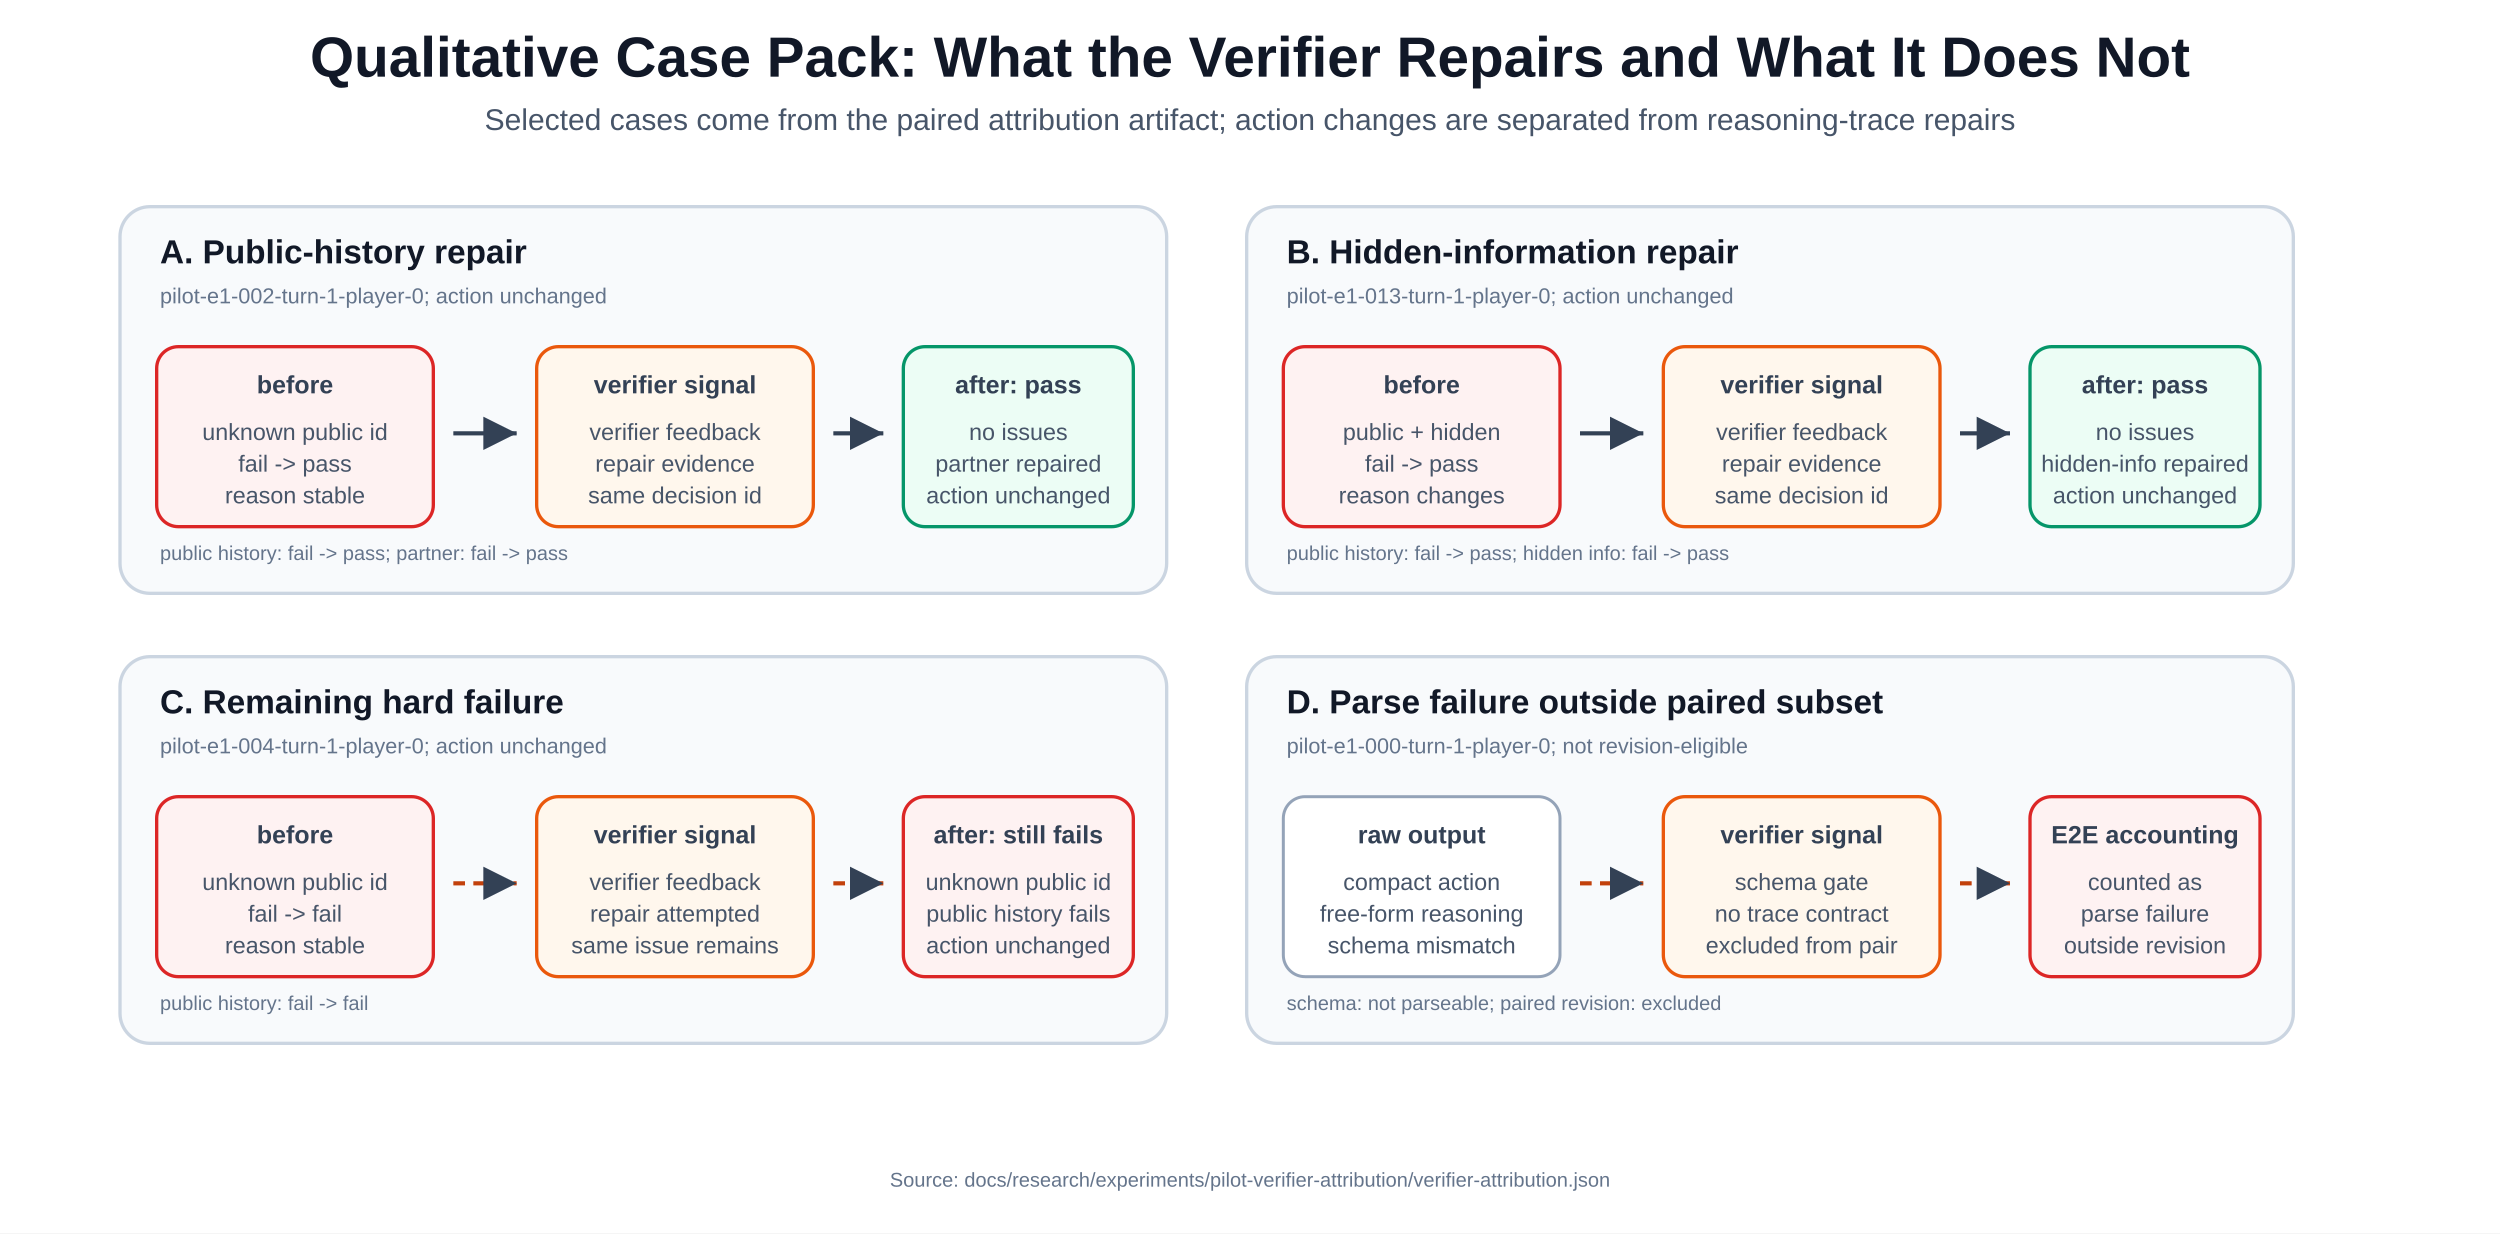
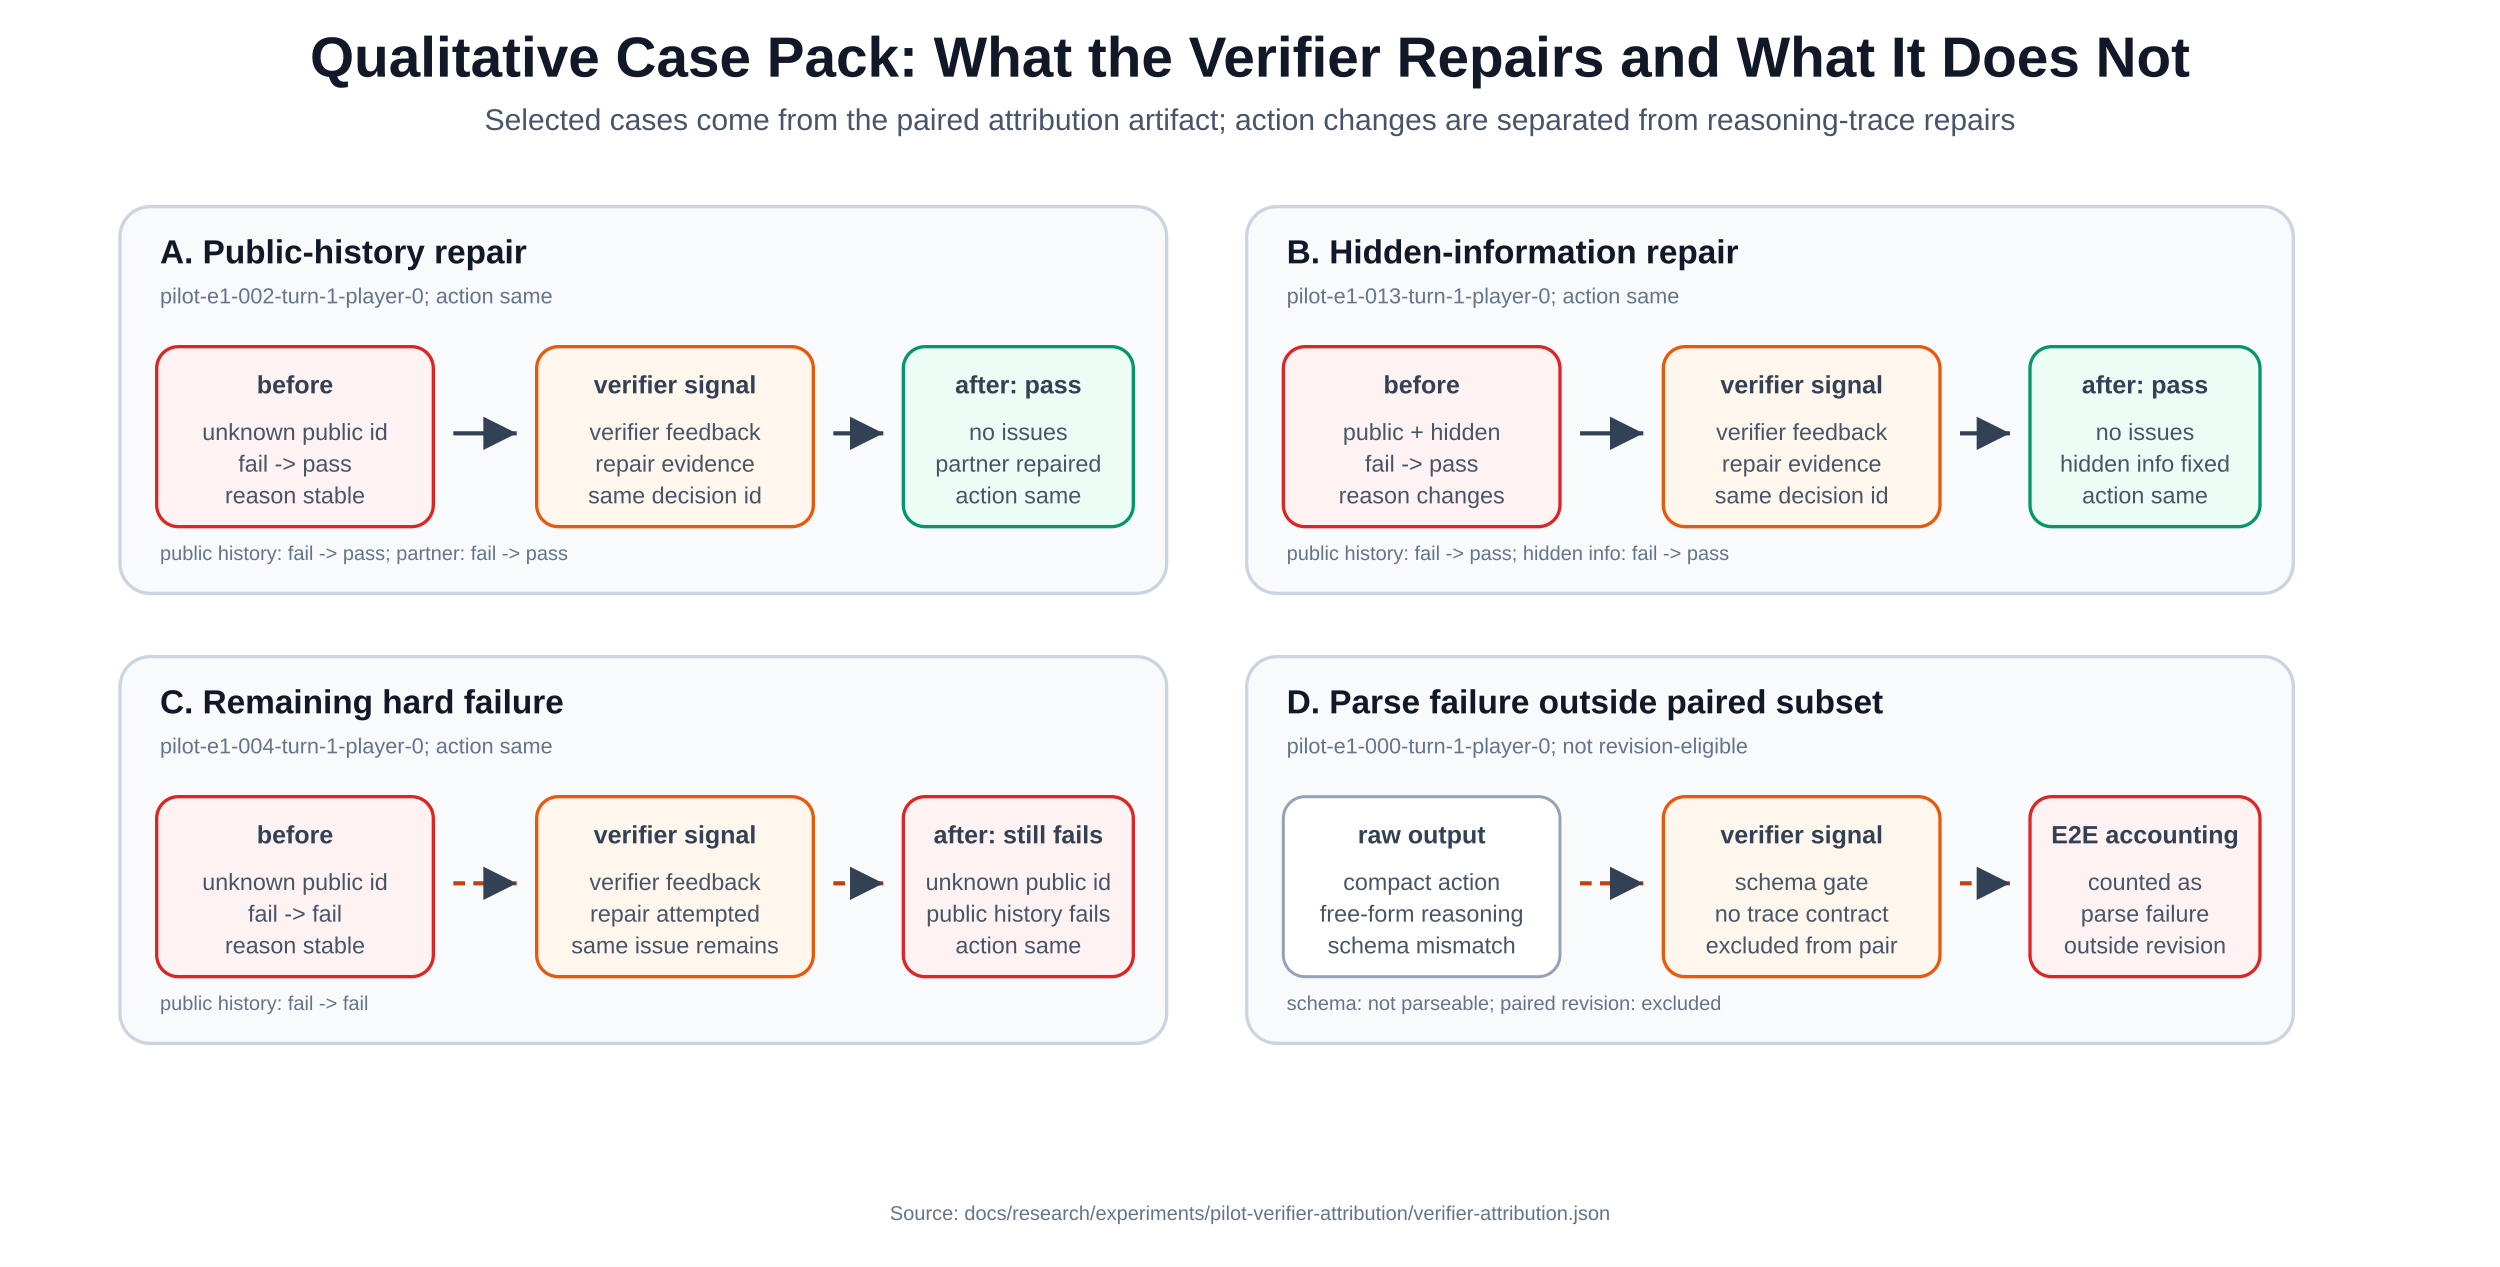
- <svg xmlns="http://www.w3.org/2000/svg" width="1500" height="740" viewBox="0 0 1500 740" role="img" aria-labelledby="title desc">
+ <svg xmlns="http://www.w3.org/2000/svg" width="1500" height="760" viewBox="0 0 1500 760" role="img" aria-labelledby="title desc">
  <defs>
    <marker id="arrow" markerWidth="12" markerHeight="12" refX="10" refY="6" orient="auto" markerUnits="strokeWidth">
      <path d="M2,2 L10,6 L2,10 Z" fill="#334155" />
    </marker>
    <style>
      .title { font: 700 34px Arial, Helvetica, sans-serif; fill: #111827; }
      .subtitle { font: 400 18px Arial, Helvetica, sans-serif; fill: #475569; }
      .panel-title { font: 700 20px Arial, Helvetica, sans-serif; fill: #111827; }
      .id { font: 400 13px Arial, Helvetica, sans-serif; fill: #64748b; }
      .label { font: 700 15px Arial, Helvetica, sans-serif; fill: #334155; }
      .text { font: 400 14px Arial, Helvetica, sans-serif; fill: #475569; }
      .tiny { font: 400 12px Arial, Helvetica, sans-serif; fill: #64748b; }
      .panel { fill: #f8fafc; stroke: #cbd5e1; stroke-width: 2; }
      .before { fill: #fef2f2; stroke: #dc2626; stroke-width: 2; }
      .after { fill: #ecfdf5; stroke: #059669; stroke-width: 2; }
      .feedback { fill: #fff7ed; stroke: #ea580c; stroke-width: 2; }
      .neutral { fill: #ffffff; stroke: #94a3b8; stroke-width: 1.8; }
      .arrow { stroke: #334155; stroke-width: 2.5; fill: none; marker-end: url(#arrow); }
      .bad { stroke: #c2410c; stroke-width: 2.5; fill: none; stroke-dasharray: 7 5; marker-end: url(#arrow); }
      .source { font: 400 12px Arial, Helvetica, sans-serif; fill: #64748b; }
    </style>
  </defs>
-   <rect width="1500" height="740" fill="#ffffff" />
+   <rect width="1500" height="760" fill="#ffffff" />
  <text x="750" y="46" text-anchor="middle" class="title">Qualitative Case Pack: What the Verifier Repairs and What It Does Not</text>
  <text x="750" y="78" text-anchor="middle" class="subtitle">Selected cases come from the paired attribution artifact; action changes are separated from reasoning-trace repairs</text>
  <g transform="translate(72,124)">
    <rect width="628" height="232" rx="18" class="panel" />
    <text x="24" y="34" class="panel-title">A. Public-history repair</text>
-     <text x="24" y="58" class="id">pilot-e1-002-turn-1-player-0; action unchanged</text>
+     <text x="24" y="58" class="id">pilot-e1-002-turn-1-player-0; action same</text>
    <g>
      <rect x="22" y="84" width="166" height="108" rx="13" class="before" />
      <text x="105" y="112" text-anchor="middle" class="label">before</text>
      <text x="105" y="140" text-anchor="middle" class="text">unknown public id</text>
      <text x="105" y="159" text-anchor="middle" class="text">fail -&gt; pass</text>
      <text x="105" y="178" text-anchor="middle" class="text">reason stable</text>
    </g>
    <path d="M200,136 H238" class="arrow" />
    <g>
      <rect x="250" y="84" width="166" height="108" rx="13" class="feedback" />
      <text x="333" y="112" text-anchor="middle" class="label">verifier signal</text>
      <text x="333" y="140" text-anchor="middle" class="text">verifier feedback</text>
      <text x="333" y="159" text-anchor="middle" class="text">repair evidence</text>
      <text x="333" y="178" text-anchor="middle" class="text">same decision id</text>
    </g>
    <path d="M428,136 H458" class="arrow" />
    <g>
      <rect x="470" y="84" width="138" height="108" rx="13" class="after" />
      <text x="539" y="112" text-anchor="middle" class="label">after: pass</text>
      <text x="539" y="140" text-anchor="middle" class="text">no issues</text>
      <text x="539" y="159" text-anchor="middle" class="text">partner repaired</text>
-       <text x="539" y="178" text-anchor="middle" class="text">action unchanged</text>
+       <text x="539" y="178" text-anchor="middle" class="text">action same</text>
    </g>
    <text x="24" y="212" class="tiny">public history: fail -&gt; pass; partner: fail -&gt; pass</text>
  </g>
  <g transform="translate(748,124)">
    <rect width="628" height="232" rx="18" class="panel" />
    <text x="24" y="34" class="panel-title">B. Hidden-information repair</text>
-     <text x="24" y="58" class="id">pilot-e1-013-turn-1-player-0; action unchanged</text>
+     <text x="24" y="58" class="id">pilot-e1-013-turn-1-player-0; action same</text>
    <g>
      <rect x="22" y="84" width="166" height="108" rx="13" class="before" />
      <text x="105" y="112" text-anchor="middle" class="label">before</text>
      <text x="105" y="140" text-anchor="middle" class="text">public + hidden</text>
      <text x="105" y="159" text-anchor="middle" class="text">fail -&gt; pass</text>
      <text x="105" y="178" text-anchor="middle" class="text">reason changes</text>
    </g>
    <path d="M200,136 H238" class="arrow" />
    <g>
      <rect x="250" y="84" width="166" height="108" rx="13" class="feedback" />
      <text x="333" y="112" text-anchor="middle" class="label">verifier signal</text>
      <text x="333" y="140" text-anchor="middle" class="text">verifier feedback</text>
      <text x="333" y="159" text-anchor="middle" class="text">repair evidence</text>
      <text x="333" y="178" text-anchor="middle" class="text">same decision id</text>
    </g>
    <path d="M428,136 H458" class="arrow" />
    <g>
      <rect x="470" y="84" width="138" height="108" rx="13" class="after" />
      <text x="539" y="112" text-anchor="middle" class="label">after: pass</text>
      <text x="539" y="140" text-anchor="middle" class="text">no issues</text>
-       <text x="539" y="159" text-anchor="middle" class="text">hidden-info repaired</text>
-       <text x="539" y="178" text-anchor="middle" class="text">action unchanged</text>
+       <text x="539" y="159" text-anchor="middle" class="text">hidden info fixed</text>
+       <text x="539" y="178" text-anchor="middle" class="text">action same</text>
    </g>
    <text x="24" y="212" class="tiny">public history: fail -&gt; pass; hidden info: fail -&gt; pass</text>
  </g>
  <g transform="translate(72,394)">
    <rect width="628" height="232" rx="18" class="panel" />
    <text x="24" y="34" class="panel-title">C. Remaining hard failure</text>
-     <text x="24" y="58" class="id">pilot-e1-004-turn-1-player-0; action unchanged</text>
+     <text x="24" y="58" class="id">pilot-e1-004-turn-1-player-0; action same</text>
    <g>
      <rect x="22" y="84" width="166" height="108" rx="13" class="before" />
      <text x="105" y="112" text-anchor="middle" class="label">before</text>
      <text x="105" y="140" text-anchor="middle" class="text">unknown public id</text>
      <text x="105" y="159" text-anchor="middle" class="text">fail -&gt; fail</text>
      <text x="105" y="178" text-anchor="middle" class="text">reason stable</text>
    </g>
    <path d="M200,136 H238" class="bad" />
    <g>
      <rect x="250" y="84" width="166" height="108" rx="13" class="feedback" />
      <text x="333" y="112" text-anchor="middle" class="label">verifier signal</text>
      <text x="333" y="140" text-anchor="middle" class="text">verifier feedback</text>
      <text x="333" y="159" text-anchor="middle" class="text">repair attempted</text>
      <text x="333" y="178" text-anchor="middle" class="text">same issue remains</text>
    </g>
    <path d="M428,136 H458" class="bad" />
    <g>
      <rect x="470" y="84" width="138" height="108" rx="13" class="before" />
      <text x="539" y="112" text-anchor="middle" class="label">after: still fails</text>
      <text x="539" y="140" text-anchor="middle" class="text">unknown public id</text>
      <text x="539" y="159" text-anchor="middle" class="text">public history fails</text>
-       <text x="539" y="178" text-anchor="middle" class="text">action unchanged</text>
+       <text x="539" y="178" text-anchor="middle" class="text">action same</text>
    </g>
    <text x="24" y="212" class="tiny">public history: fail -&gt; fail</text>
  </g>
  <g transform="translate(748,394)">
    <rect width="628" height="232" rx="18" class="panel" />
    <text x="24" y="34" class="panel-title">D. Parse failure outside paired subset</text>
    <text x="24" y="58" class="id">pilot-e1-000-turn-1-player-0; not revision-eligible</text>
    <g>
      <rect x="22" y="84" width="166" height="108" rx="13" class="neutral" />
      <text x="105" y="112" text-anchor="middle" class="label">raw output</text>
      <text x="105" y="140" text-anchor="middle" class="text">compact action</text>
      <text x="105" y="159" text-anchor="middle" class="text">free-form reasoning</text>
      <text x="105" y="178" text-anchor="middle" class="text">schema mismatch</text>
    </g>
    <path d="M200,136 H238" class="bad" />
    <g>
      <rect x="250" y="84" width="166" height="108" rx="13" class="feedback" />
      <text x="333" y="112" text-anchor="middle" class="label">verifier signal</text>
      <text x="333" y="140" text-anchor="middle" class="text">schema gate</text>
      <text x="333" y="159" text-anchor="middle" class="text">no trace contract</text>
      <text x="333" y="178" text-anchor="middle" class="text">excluded from pair</text>
    </g>
    <path d="M428,136 H458" class="bad" />
    <g>
      <rect x="470" y="84" width="138" height="108" rx="13" class="before" />
      <text x="539" y="112" text-anchor="middle" class="label">E2E accounting</text>
      <text x="539" y="140" text-anchor="middle" class="text">counted as</text>
      <text x="539" y="159" text-anchor="middle" class="text">parse failure</text>
      <text x="539" y="178" text-anchor="middle" class="text">outside revision</text>
    </g>
    <text x="24" y="212" class="tiny">schema: not parseable; paired revision: excluded</text>
  </g>
-   <text x="750" y="712" text-anchor="middle" class="source">Source: docs/research/experiments/pilot-verifier-attribution/verifier-attribution.json</text>
+   <text x="750" y="732" text-anchor="middle" class="source">Source: docs/research/experiments/pilot-verifier-attribution/verifier-attribution.json</text>
</svg>
